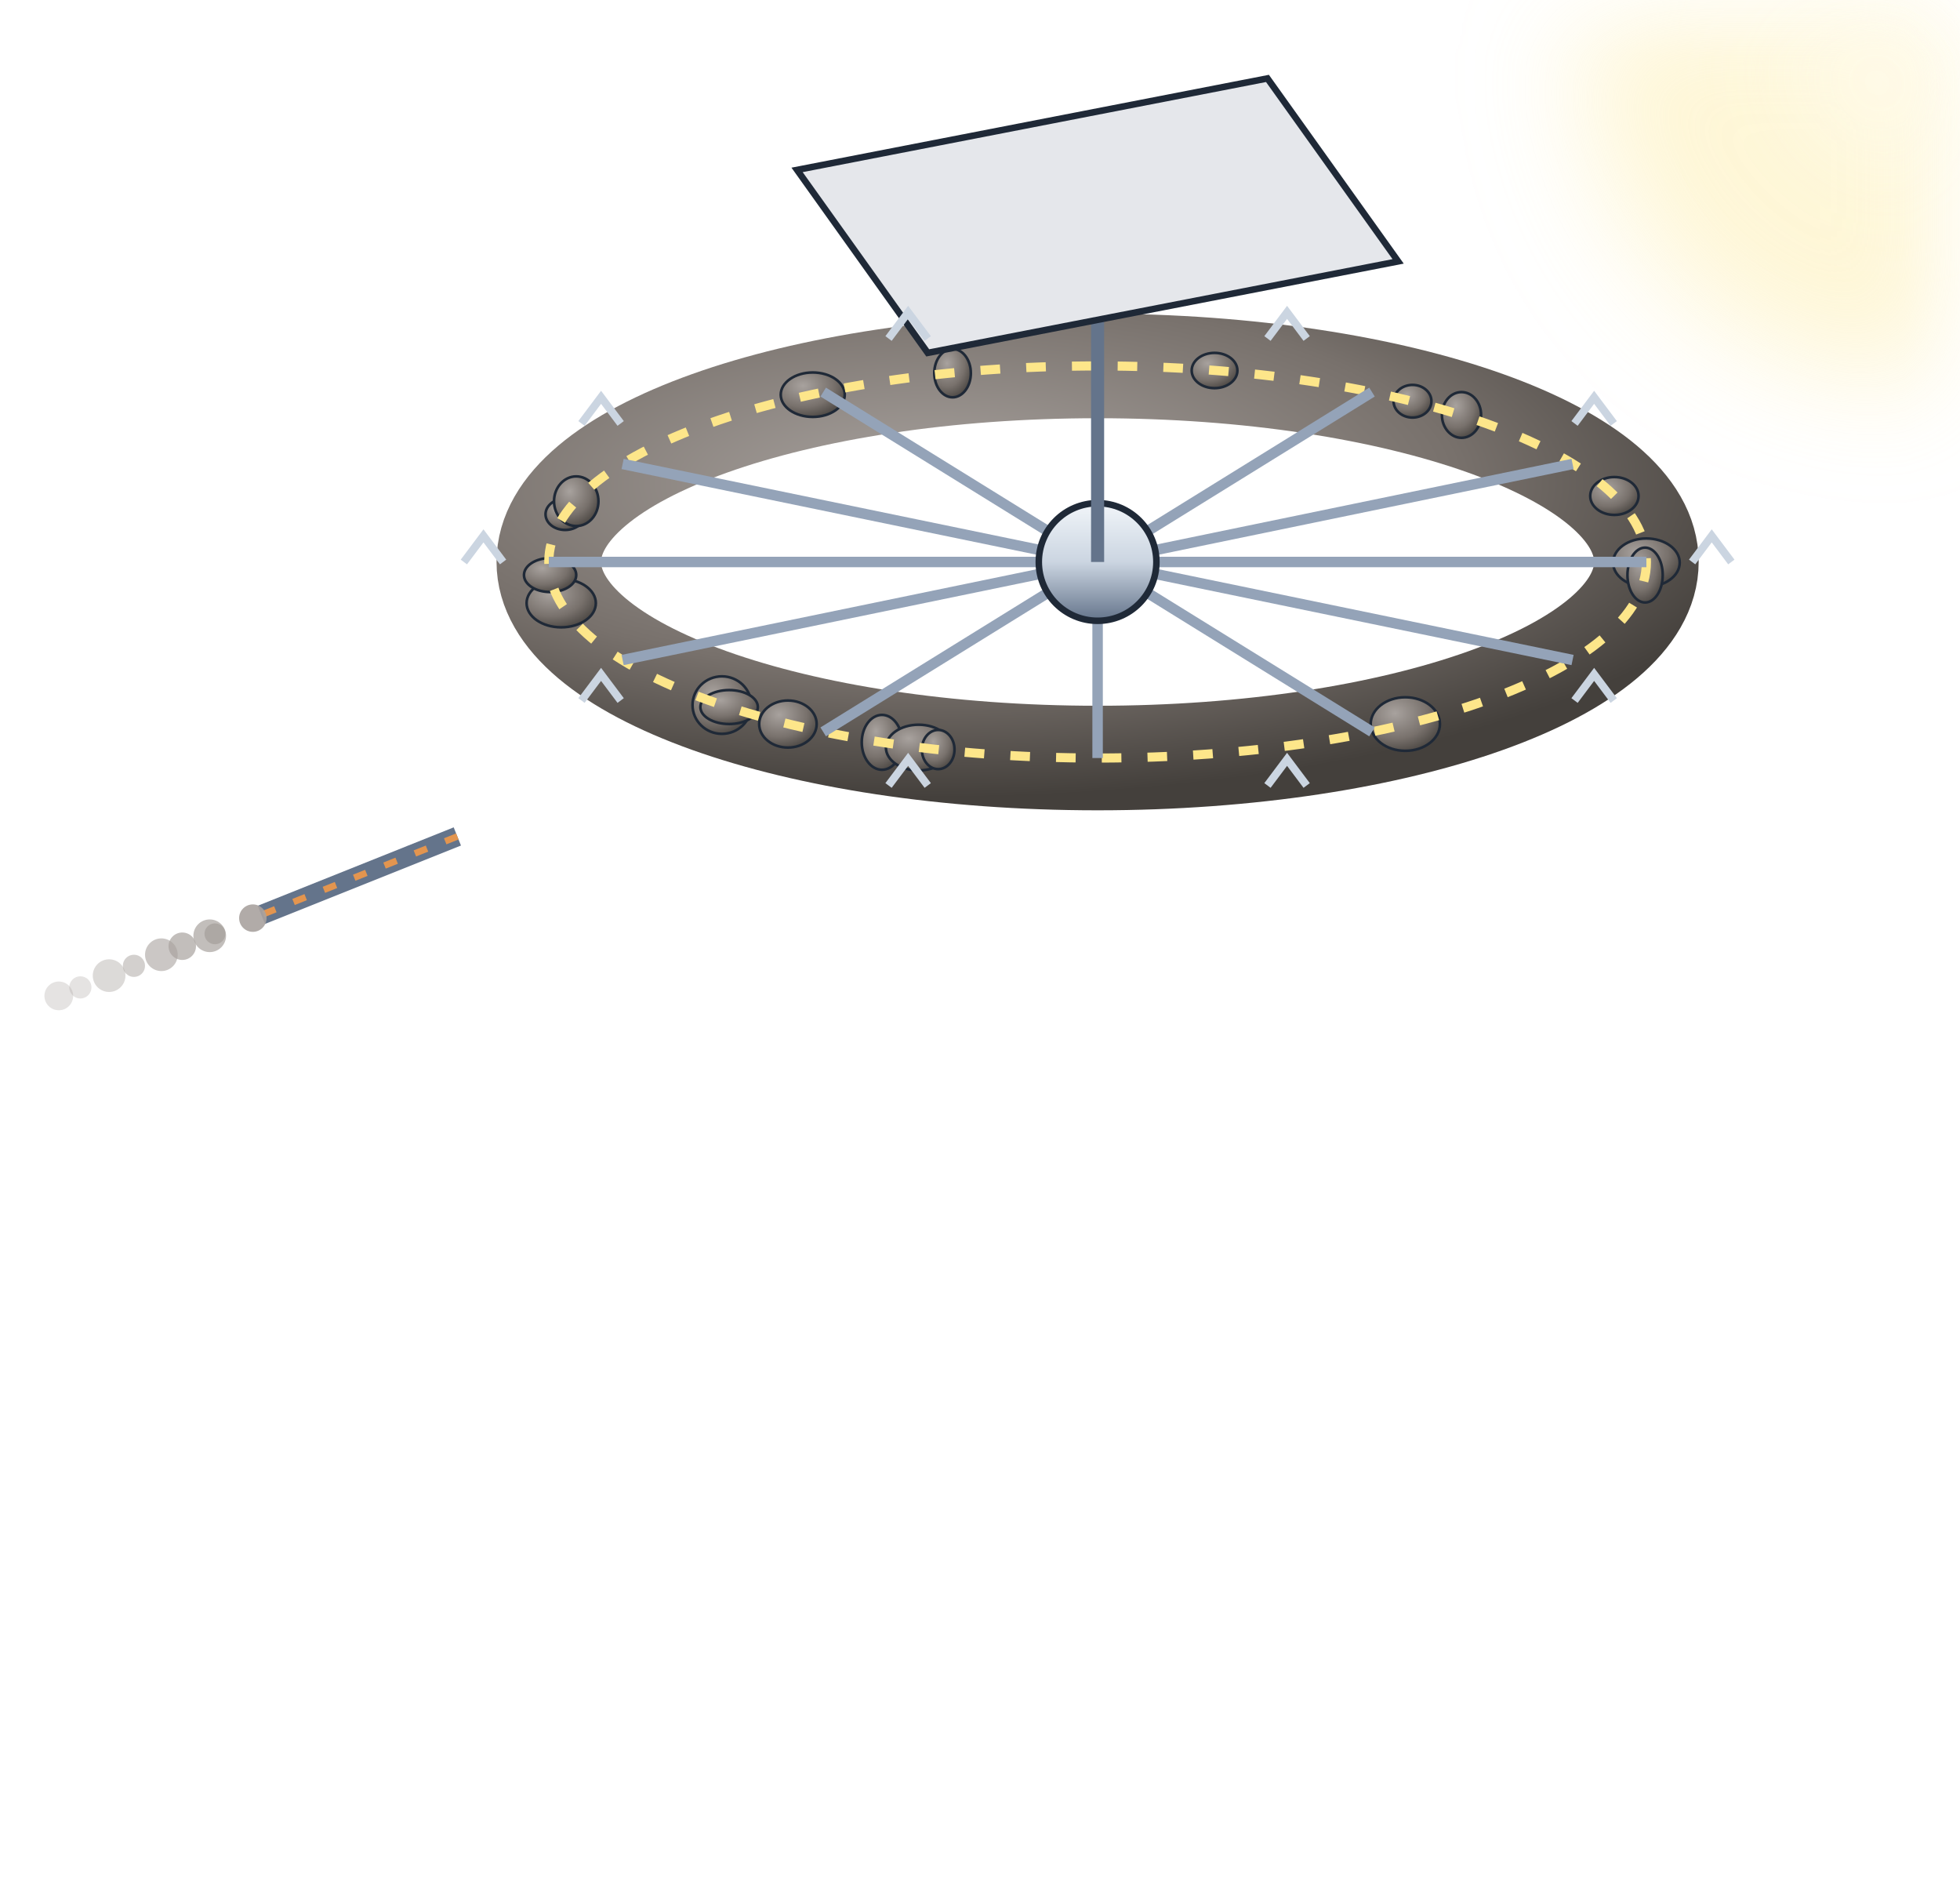
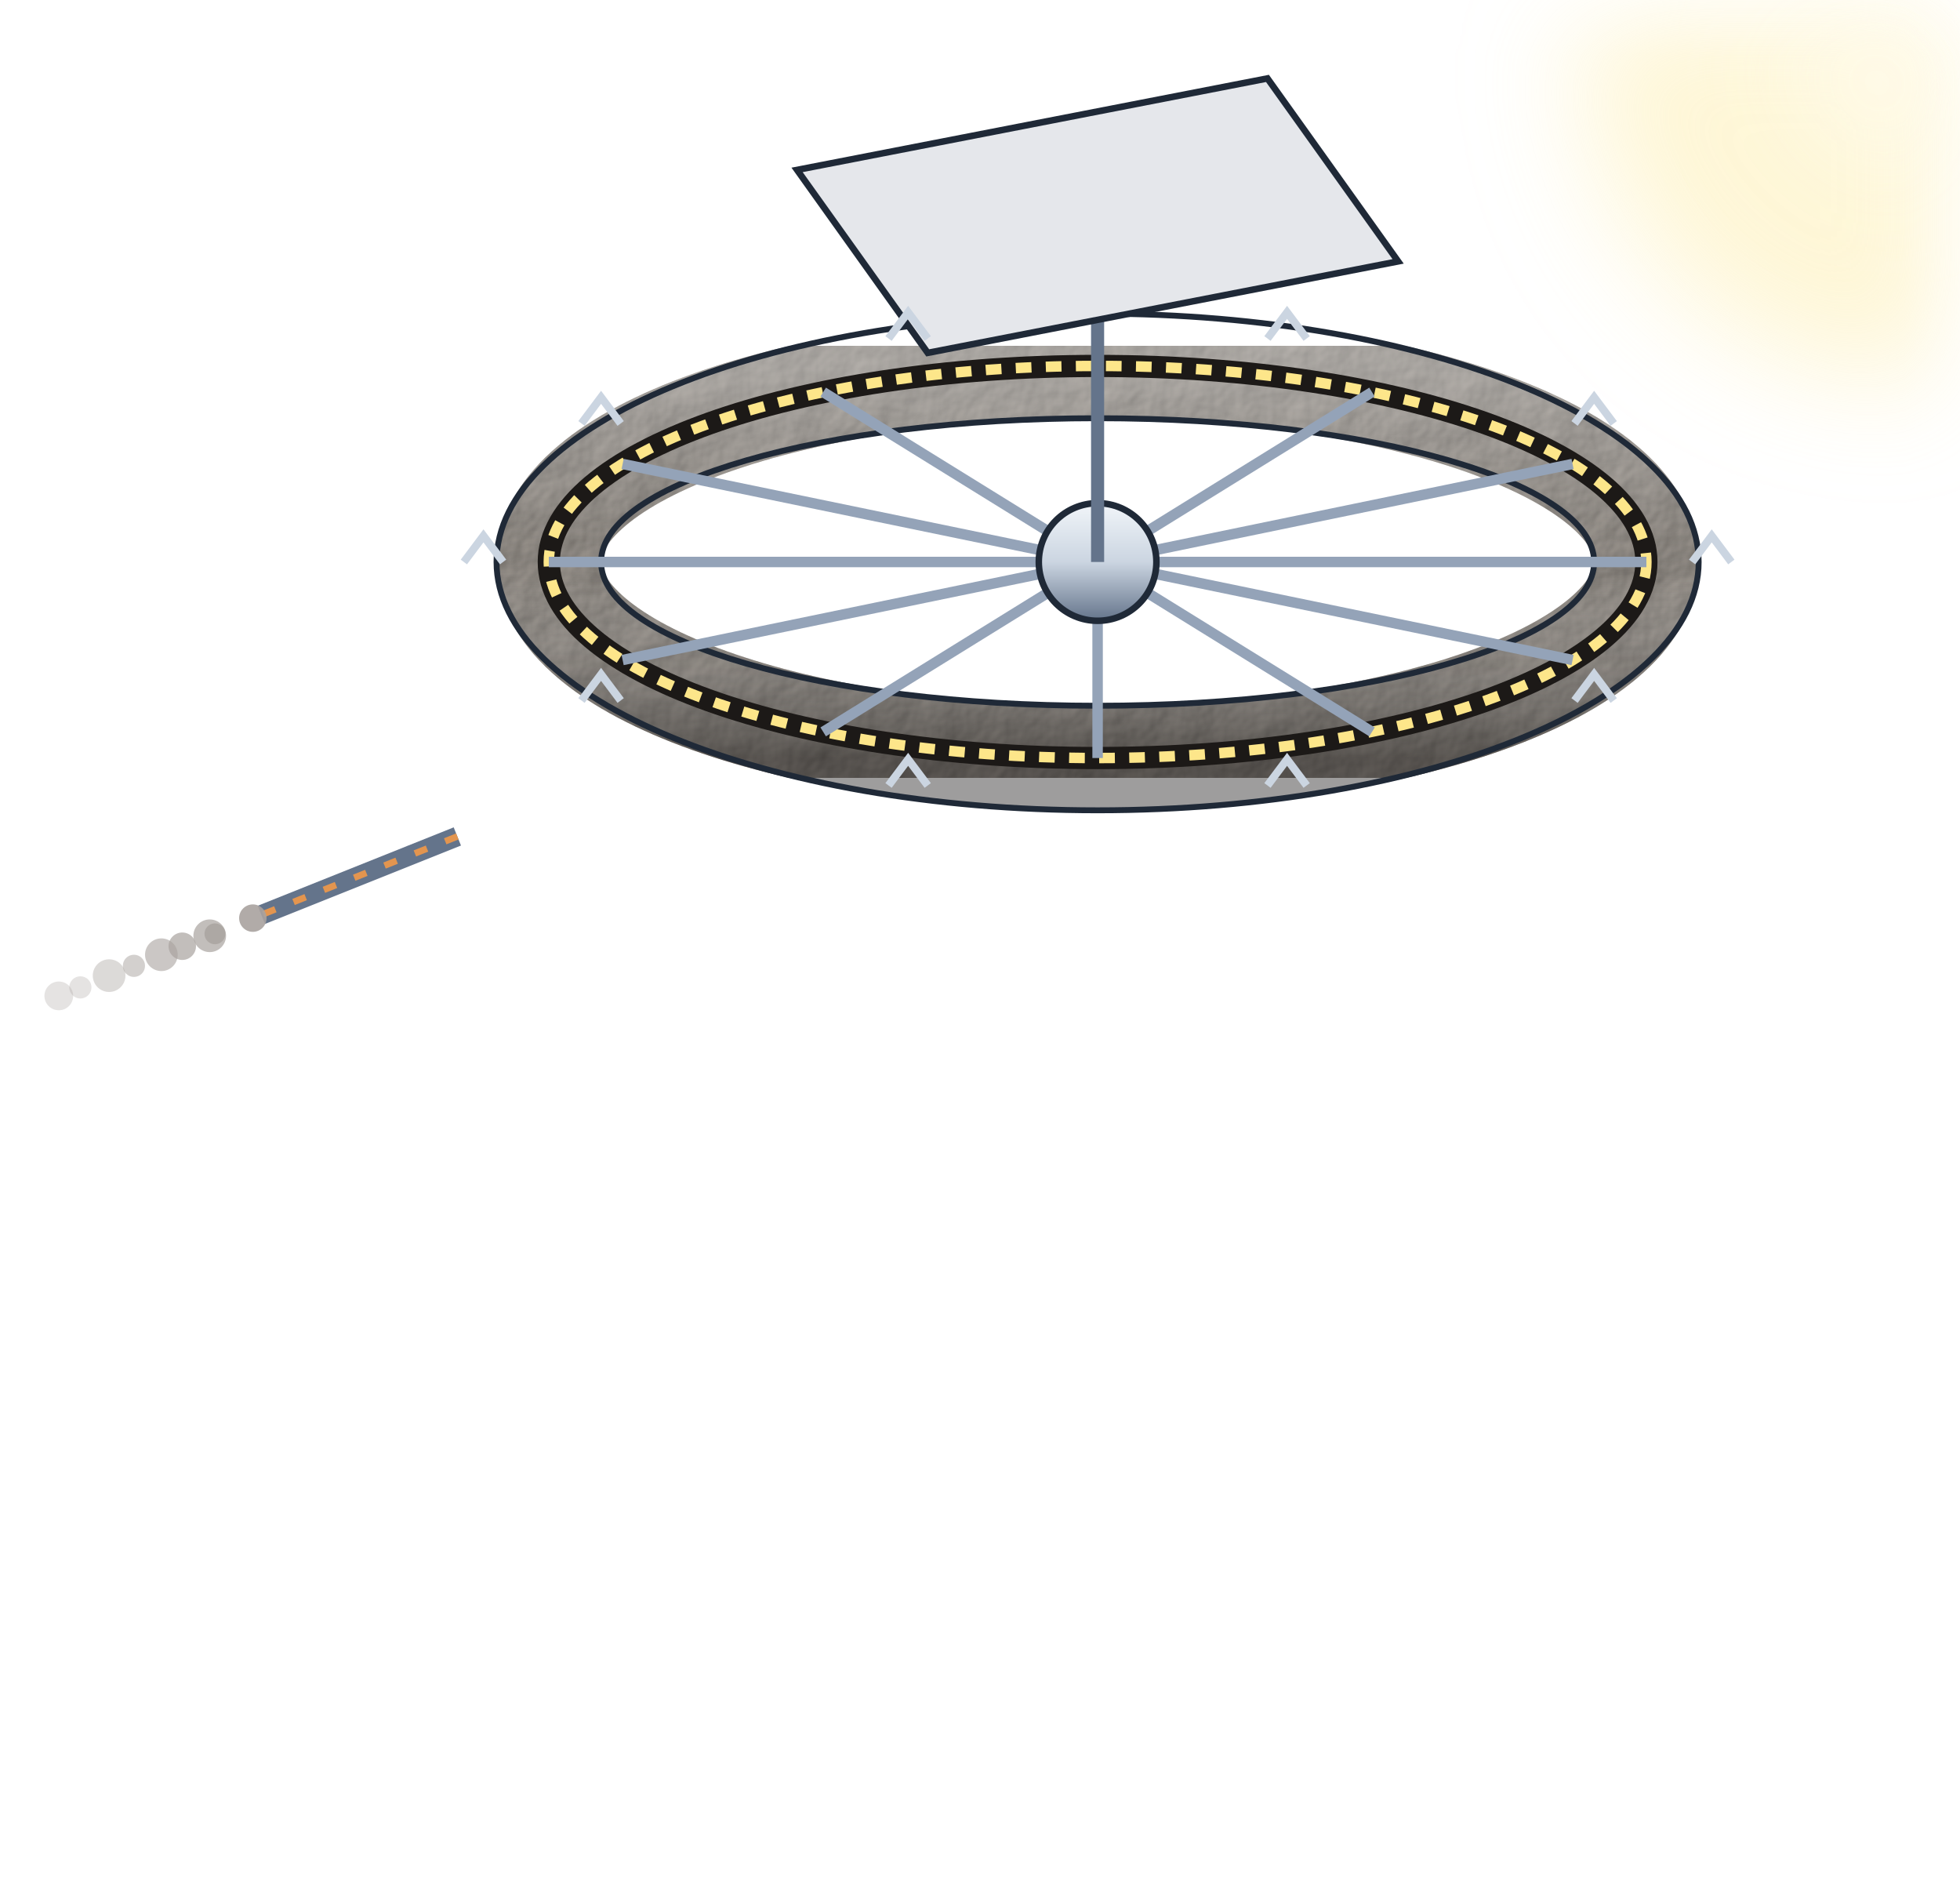
<svg xmlns="http://www.w3.org/2000/svg" viewBox="0 0 300 288" width="300" height="288">
  <defs>
    <filter id="glow" x="-50%" y="-50%" width="200%" height="200%">
      <feGaussianBlur stdDeviation="4" result="b" />
      <feMerge>
        <feMergeNode in="b" />
        <feMergeNode in="SourceGraphic" />
      </feMerge>
    </filter>
    <filter id="soft" x="-50%" y="-50%" width="200%" height="200%">
      <feGaussianBlur stdDeviation="9" />
    </filter>
    <radialGradient id="bg">
      <stop offset="0" stop-color="#000" />
    </radialGradient>
    <radialGradient id="shd" cx="35%" cy="30%" r="80%">
      <stop offset="0" stop-color="#a8a29e" stop-opacity="1" />
      <stop offset="0.6" stop-color="#78716c" stop-opacity="1" />
      <stop offset="1" stop-color="#44403c" stop-opacity="1" />
    </radialGradient>
    <linearGradient id="hul" x1="0" y1="0" x2="0" y2="1">
      <stop offset="0" stop-color="#f1f5f9" stop-opacity="1" />
      <stop offset="0.5" stop-color="#cbd5e1" stop-opacity="1" />
      <stop offset="1" stop-color="#64748b" stop-opacity="1" />
    </linearGradient>
+     <filter id="rgl" x="-5%" y="-5%" width="110%" height="110%" color-interpolation-filters="sRGB">
+       <feTurbulence type="fractalNoise" baseFrequency="0.12" numOctaves="4" seed="7" result="n" />
+       <feDiffuseLighting in="n" surfaceScale="3.2" diffuseConstant="1.1" lighting-color="#ffffff" result="lit">
+         <feDistantLight azimuth="225" elevation="52" />
+       </feDiffuseLighting>
+       <feComposite in="lit" in2="SourceAlpha" operator="in" result="litc" />
+       <feBlend in="SourceGraphic" in2="litc" mode="multiply" />
+     </filter>
+     <radialGradient id="vol" cx="34%" cy="28%" r="80%">
+       <stop offset="0" stop-color="#fff" stop-opacity="0.32" />
+       <stop offset="0.5" stop-color="#fff" stop-opacity="0" />
+       <stop offset="1" stop-color="#0c0a09" stop-opacity="0.45" />
+     </radialGradient>
+     <linearGradient id="volL" x1="0" y1="0" x2="0" y2="1">
+       <stop offset="0" stop-color="#fff" stop-opacity="0.28" />
+       <stop offset="0.5" stop-color="#fff" stop-opacity="0" />
+       <stop offset="1" stop-color="#0c0a09" stop-opacity="0.4" />
+     </linearGradient>
    <linearGradient id="shHull" x1="0" y1="0" x2="1" y2="0">
      <stop offset="0" stop-color="#e3e7ee" stop-opacity="1" />
      <stop offset="0.45" stop-color="#9aa3b2" stop-opacity="1" />
      <stop offset="1" stop-color="#3b424f" stop-opacity="1" />
    </linearGradient>
    <radialGradient id="shTank" cx="35%" cy="35%" r="70%">
      <stop offset="0" stop-color="#f4f6fa" stop-opacity="1" />
      <stop offset="0.55" stop-color="#a7b0be" stop-opacity="1" />
      <stop offset="1" stop-color="#4b5260" stop-opacity="1" />
    </radialGradient>
    <linearGradient id="shRad" x1="0" y1="0" x2="0" y2="1">
      <stop offset="0" stop-color="#3a4252" stop-opacity="1" />
      <stop offset="1" stop-color="#262c38" stop-opacity="1" />
    </linearGradient>
    <linearGradient id="shPv" x1="0" y1="0" x2="0" y2="1">
      <stop offset="0" stop-color="#1e3a8a" stop-opacity="1" />
      <stop offset="1" stop-color="#172554" stop-opacity="1" />
    </linearGradient>
  </defs>
  <circle cx="292" cy="8" r="50" fill="#fde68a" opacity="0.35" filter="url(#soft)" />
  <circle cx="292" cy="8" r="17.5" fill="#fffbeb" opacity="0.9" filter="url(#soft)" />
-   <ellipse cx="168" cy="86" rx="84" ry="30" fill="none" stroke="url(#shd)" stroke-width="16" />
-   <ellipse cx="110.5" cy="107.9" rx="4.5" ry="4.4" fill="url(#shd)" stroke="#1f2937" stroke-width="0.4" />
-   <ellipse cx="135" cy="113.6" rx="3.1" ry="4.2" fill="url(#shd)" stroke="#1f2937" stroke-width="0.4" />
-   <ellipse cx="111.6" cy="108.2" rx="4.4" ry="2.6" fill="url(#shd)" stroke="#1f2937" stroke-width="0.4" />
-   <ellipse cx="247.1" cy="75.9" rx="3.7" ry="2.9" fill="url(#shd)" stroke="#1f2937" stroke-width="0.4" />
-   <ellipse cx="85.9" cy="92.3" rx="5.3" ry="3.7" fill="url(#shd)" stroke="#1f2937" stroke-width="0.4" />
-   <ellipse cx="120.6" cy="110.8" rx="4.4" ry="3.6" fill="url(#shd)" stroke="#1f2937" stroke-width="0.4" />
-   <ellipse cx="252" cy="86.1" rx="5.1" ry="3.7" fill="url(#shd)" stroke="#1f2937" stroke-width="0.4" />
-   <ellipse cx="216.2" cy="61.4" rx="2.9" ry="2.5" fill="url(#shd)" stroke="#1f2937" stroke-width="0.4" />
-   <ellipse cx="140.6" cy="114.4" rx="5" ry="3.5" fill="url(#shd)" stroke="#1f2937" stroke-width="0.4" />
-   <ellipse cx="185.9" cy="56.7" rx="3.5" ry="2.7" fill="url(#shd)" stroke="#1f2937" stroke-width="0.4" />
-   <ellipse cx="145.8" cy="57.1" rx="2.8" ry="3.7" fill="url(#shd)" stroke="#1f2937" stroke-width="0.4" />
-   <ellipse cx="84.2" cy="88" rx="4" ry="2.6" fill="url(#shd)" stroke="#1f2937" stroke-width="0.4" />
-   <ellipse cx="87.7" cy="77.2" rx="2.5" ry="2.9" fill="url(#shd)" stroke="#1f2937" stroke-width="0.4" />
-   <ellipse cx="143.6" cy="114.7" rx="2.5" ry="3" fill="url(#shd)" stroke="#1f2937" stroke-width="0.4" />
-   <ellipse cx="215.1" cy="110.8" rx="5.3" ry="4.1" fill="url(#shd)" stroke="#1f2937" stroke-width="0.4" />
-   <ellipse cx="86.5" cy="78.7" rx="3" ry="2.4" fill="url(#shd)" stroke="#1f2937" stroke-width="0.4" />
-   <ellipse cx="223.7" cy="63.5" rx="3" ry="3.5" fill="url(#shd)" stroke="#1f2937" stroke-width="0.4" />
-   <ellipse cx="88.2" cy="76.7" rx="3.4" ry="3.8" fill="url(#shd)" stroke="#1f2937" stroke-width="0.4" />
-   <ellipse cx="251.8" cy="88" rx="2.7" ry="4.2" fill="url(#shd)" stroke="#1f2937" stroke-width="0.4" />
-   <ellipse cx="124.4" cy="60.4" rx="4.9" ry="3.4" fill="url(#shd)" stroke="#1f2937" stroke-width="0.4" />
-   <ellipse cx="168" cy="86" rx="84" ry="30" fill="none" stroke="#fde68a" stroke-width="1.4" stroke-dasharray="3 4" />
+   <ellipse cx="168" cy="86" rx="84" ry="30" fill="none" stroke="#9a948d" stroke-width="16" filter="url(#rgl)" />
+   <ellipse cx="168" cy="86" rx="84" ry="30" fill="none" stroke="url(#volL)" stroke-width="16" />
+   <ellipse cx="168" cy="86" rx="92" ry="38" fill="none" stroke="#1f2937" stroke-width="0.9" />
+   <ellipse cx="168" cy="86" rx="76" ry="22" fill="none" stroke="#1f2937" stroke-width="0.9" />
+   <ellipse cx="168" cy="86" rx="84" ry="30" fill="none" stroke="#1c1917" stroke-width="3.4" />
+   <ellipse cx="168" cy="86" rx="84" ry="30" fill="none" stroke="#fde68a" stroke-width="1.6" stroke-dasharray="2.4 2.2" />
  <line x1="84" y1="86" x2="252" y2="86" stroke="#94a3b8" stroke-width="1.6" />
  <line x1="95.3" y1="71" x2="240.7" y2="101" stroke="#94a3b8" stroke-width="1.6" />
  <line x1="126" y1="60" x2="210" y2="112" stroke="#94a3b8" stroke-width="1.6" />
  <line x1="168" y1="56" x2="168" y2="116" stroke="#94a3b8" stroke-width="1.6" />
  <line x1="210" y1="60" x2="126" y2="112" stroke="#94a3b8" stroke-width="1.6" />
  <line x1="240.7" y1="71" x2="95.3" y2="101" stroke="#94a3b8" stroke-width="1.6" />
  <circle cx="168" cy="86" r="9" fill="url(#hul)" stroke="#1f2937" />
  <line x1="168" y1="86" x2="168" y2="34" stroke="#64748b" stroke-width="2" />
  <path d="M122,26 L194,12 L214,40 L142,54 Z" fill="#e5e7eb" stroke="#1f2937" stroke-width="1" />
  <path d="M259,86 l3,-4 l3,4" stroke="#cbd5e1" fill="none" stroke-width="1.2" />
  <path d="M241,107.2 l3,-4 l3,4" stroke="#cbd5e1" fill="none" stroke-width="1.2" />
  <path d="M194,120.2 l3,-4 l3,4" stroke="#cbd5e1" fill="none" stroke-width="1.2" />
  <path d="M136,120.2 l3,-4 l3,4" stroke="#cbd5e1" fill="none" stroke-width="1.2" />
  <path d="M89,107.2 l3,-4 l3,4" stroke="#cbd5e1" fill="none" stroke-width="1.2" />
  <path d="M71,86 l3,-4 l3,4" stroke="#cbd5e1" fill="none" stroke-width="1.2" />
  <path d="M89,64.8 l3,-4 l3,4" stroke="#cbd5e1" fill="none" stroke-width="1.2" />
  <path d="M136,51.8 l3,-4 l3,4" stroke="#cbd5e1" fill="none" stroke-width="1.2" />
  <path d="M194,51.8 l3,-4 l3,4" stroke="#cbd5e1" fill="none" stroke-width="1.2" />
  <path d="M241,64.8 l3,-4 l3,4" stroke="#cbd5e1" fill="none" stroke-width="1.2" />
  <line x1="70" y1="128" x2="40" y2="140" stroke="#64748b" stroke-width="3" />
  <line x1="70" y1="128" x2="40" y2="140" stroke="#e3954f" stroke-width="1" stroke-dasharray="2 3" />
  <circle cx="38.7" cy="140.5" r="2.1" fill="#a8a29e" opacity="0.9" />
  <circle cx="32.9" cy="142.9" r="1.6" fill="#a8a29e" opacity="0.8" />
  <circle cx="32.1" cy="143.2" r="2.5" fill="#a8a29e" opacity="0.7" />
  <circle cx="27.9" cy="144.8" r="2.1" fill="#a8a29e" opacity="0.7" />
  <circle cx="24.7" cy="146.1" r="2.5" fill="#a8a29e" opacity="0.6" />
  <circle cx="20.5" cy="147.8" r="1.7" fill="#a8a29e" opacity="0.5" />
  <circle cx="16.7" cy="149.3" r="2.5" fill="#a8a29e" opacity="0.4" />
  <circle cx="12.3" cy="151.1" r="1.7" fill="#a8a29e" opacity="0.3" />
  <circle cx="9" cy="152.4" r="2.2" fill="#a8a29e" opacity="0.3" />
</svg>
